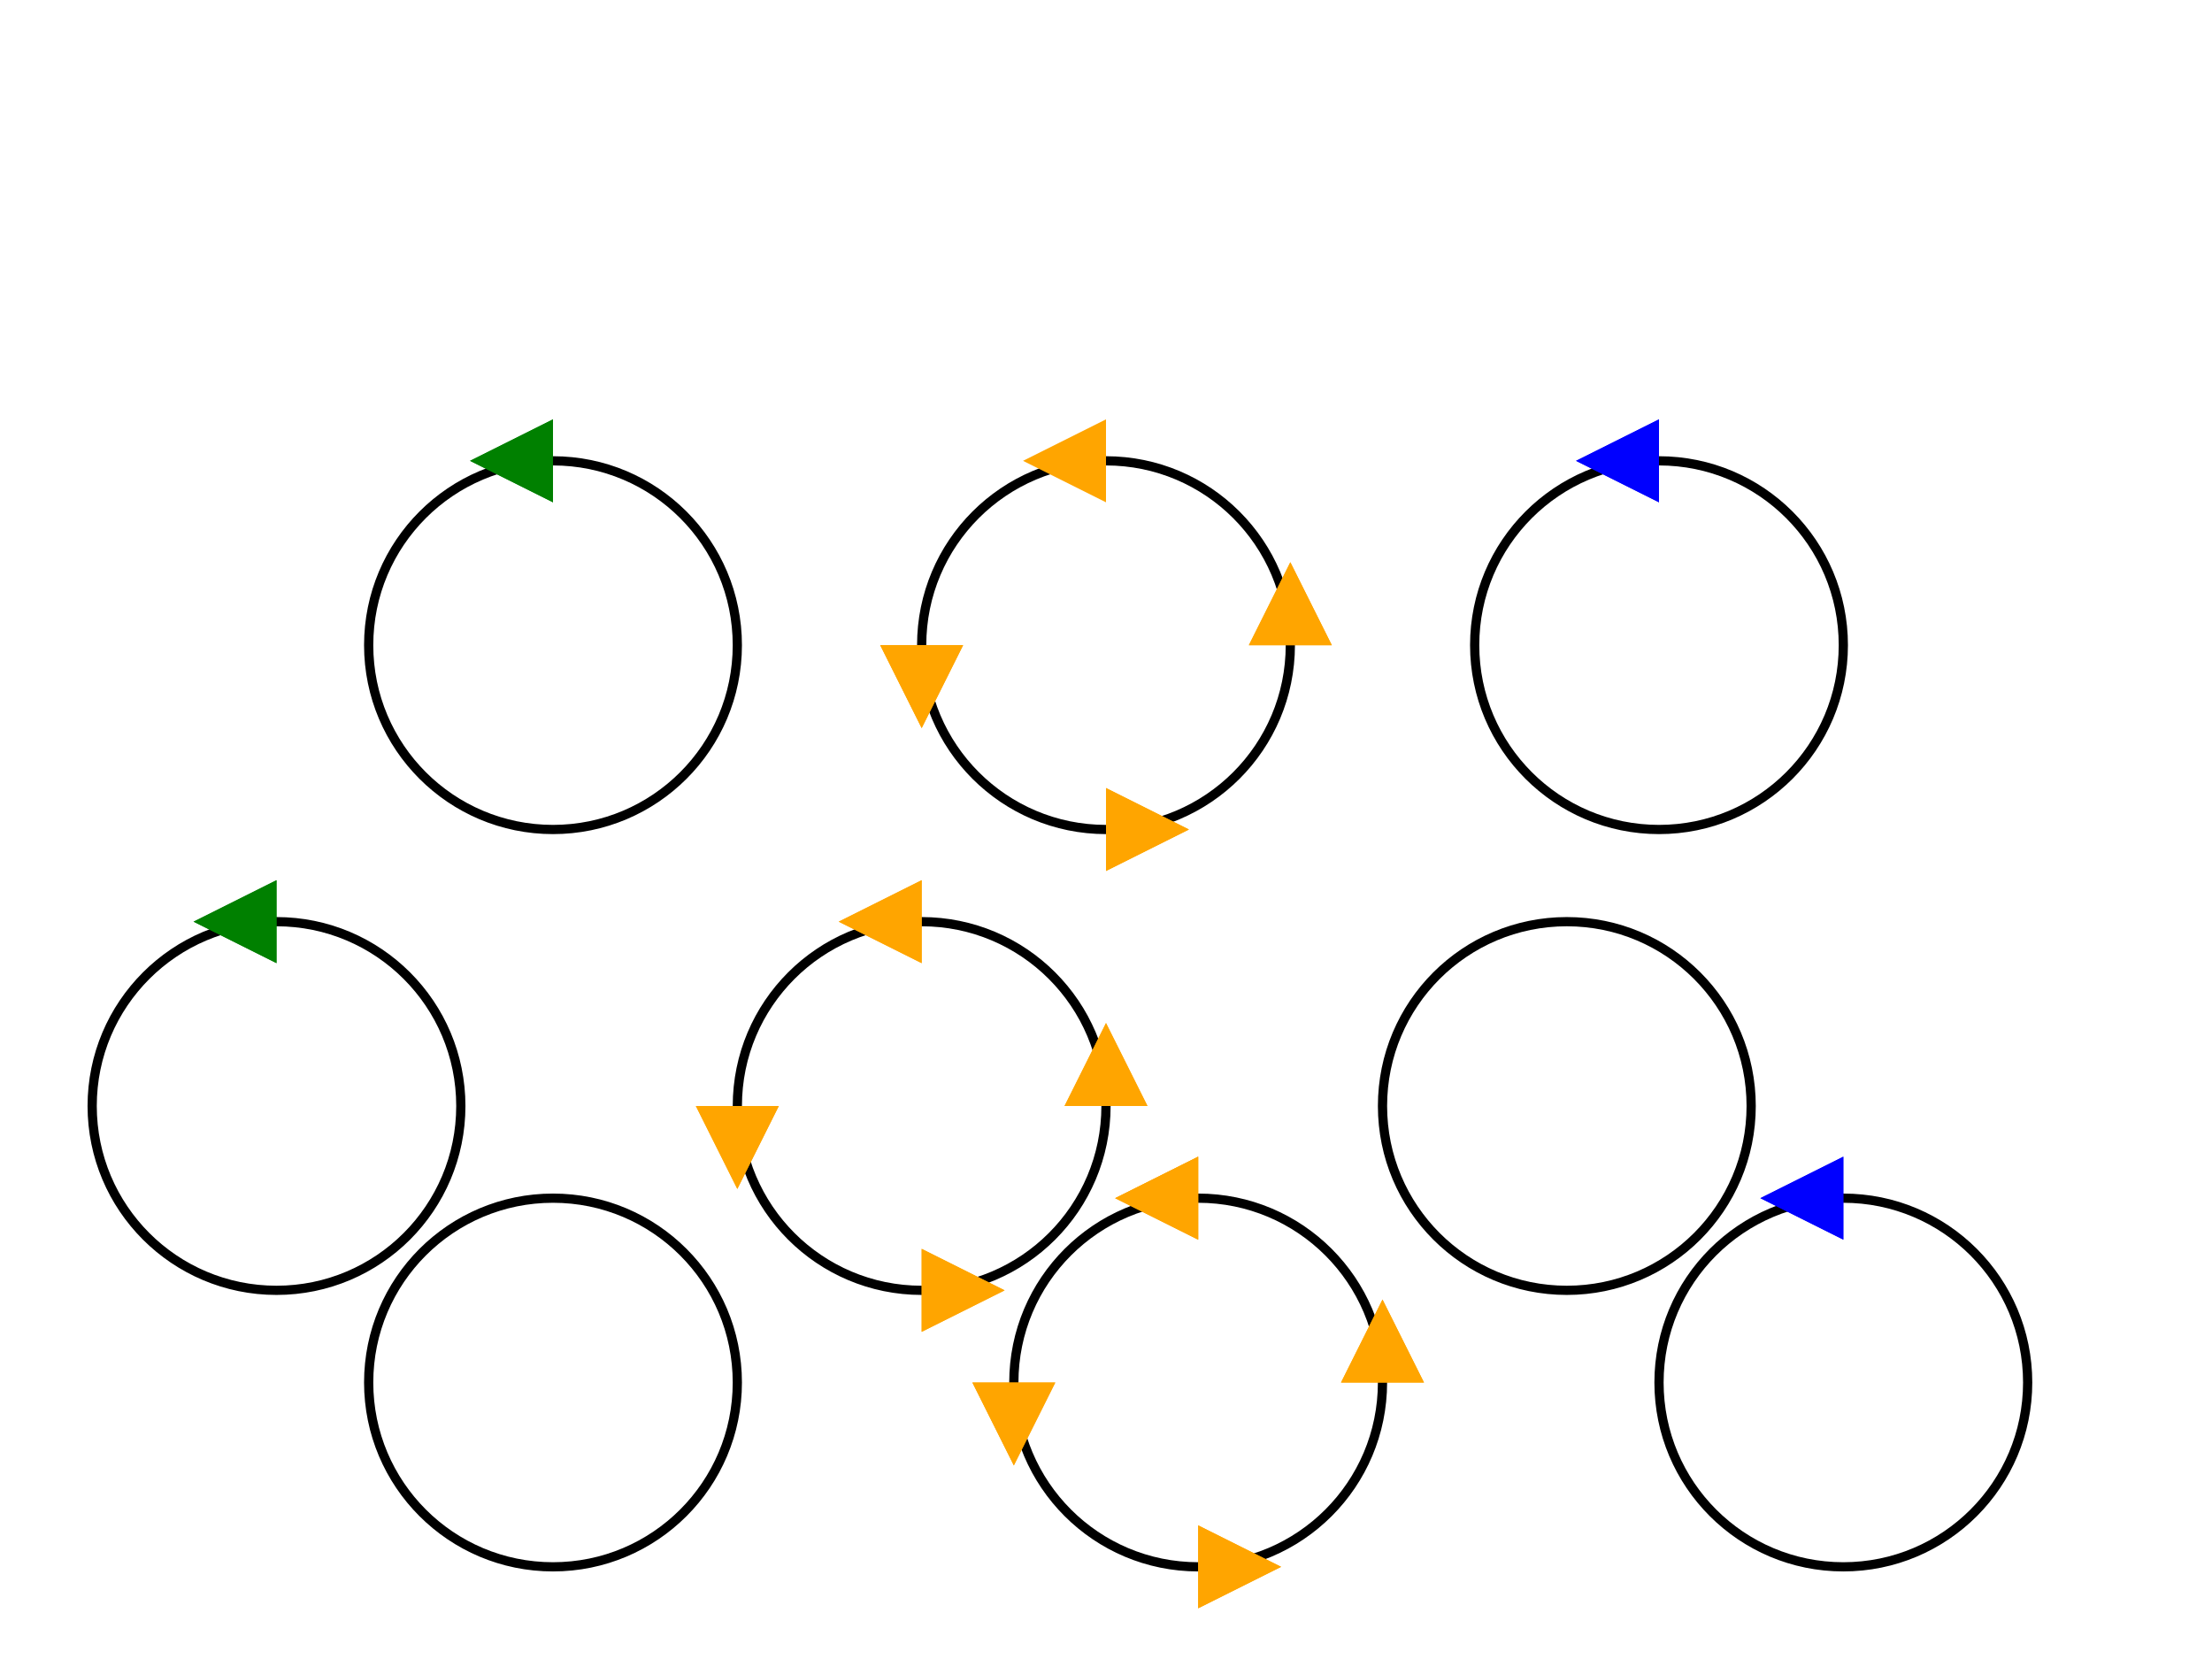
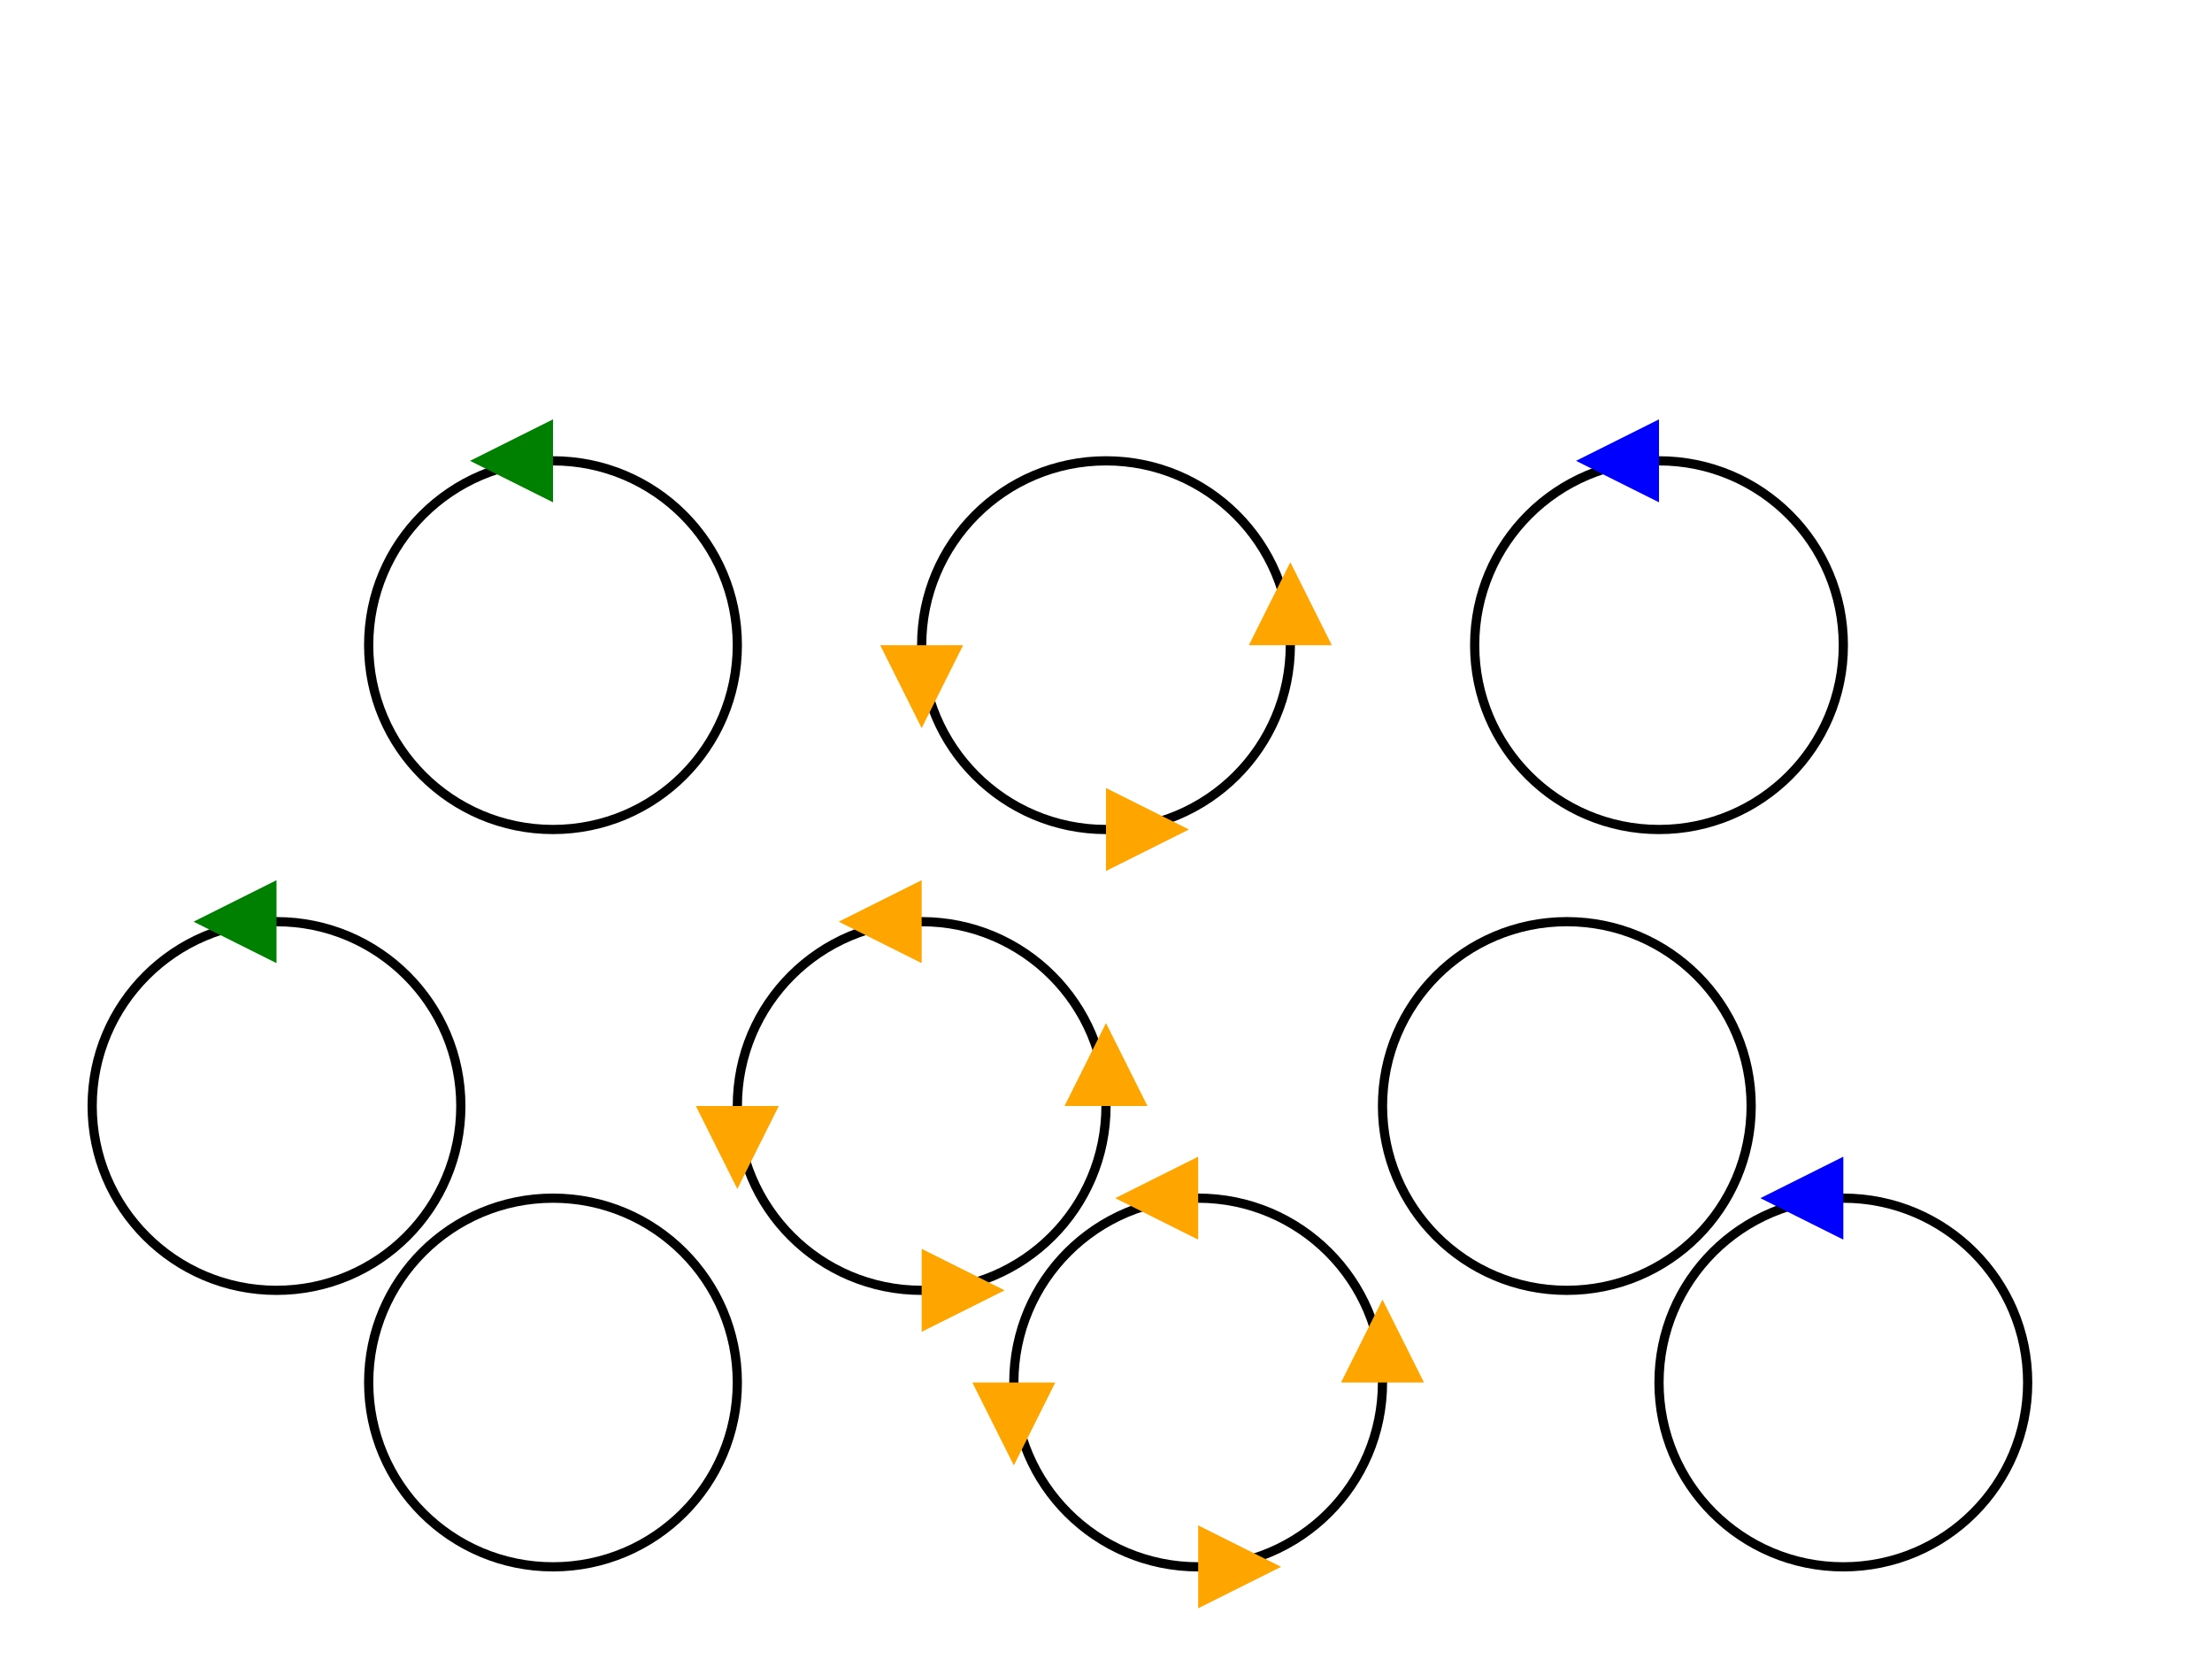
<svg xmlns="http://www.w3.org/2000/svg" xmlns:html="http://www.w3.org/1999/xhtml" id="svg-root" width="100%" height="100%" viewBox="0 0 480 360">
  <g id="testmeta">
    <html:link rel="author" title="Tavmjong Bah" href="http://tavmjong.free.fr" />
  </g>
  <defs>
    <marker id="Start" viewBox="0 0 10 10" refX="0" refY="5" markerUnits="strokeWidth" markerWidth="12" markerHeight="9" orient="auto" fill="green">
      <path d="M 0 0 L 10 5 L 0 10 z" />
    </marker>
    <marker id="Mid" viewBox="0 0 10 10" refX="0" refY="5" markerUnits="strokeWidth" markerWidth="12" markerHeight="9" orient="auto" fill="orange">
      <path d="M 0 0 L 10 5 L 0 10 z" />
    </marker>
    <marker id="End" viewBox="0 0 10 10" refX="0" refY="5" markerUnits="strokeWidth" markerWidth="12" markerHeight="9" orient="auto" fill="blue">
      <path d="M 0 0 L 10 5 L 0 10 z" />
    </marker>
  </defs>
  <g id="test-body-reference" style="fill:none;stroke:black;stroke-width:2">
-     <path d="m  120,100  a 40,40 0 0 0 -40,40  a  40,40 0 0 0 40,40 a 40,40 0 0 0 40,-40 a 40,40 0 0 0 -40,-40 z" style="marker-start:url(#Start)" />
-     <path d="m  240,100  a 40,40 0 0 0 -40,40  a  40,40 0 0 0 40,40 a 40,40 0 0 0 40,-40 a 40,40 0 0 0 -40,-40 z" style="marker-mid:url(#Mid)" />
-     <path d="m  360,100  a 40,40 0 0 0 -40,40  a  40,40 0 0 0 40,40 a 40,40 0 0 0 40,-40 a 40,40 0 0 0 -40,-40 z" style="marker-end:url(#End)" />
-     <path d="m   60,200  a 40,40 0 0 0 -40,40  a  40,40 0 0 0 40,40 a 40,40 0 0 0 40,-40 a 40,40 0 0 0 -40,-40 z m 60,60  a 40,40 0 0 0 -40,40  a  40,40 0 0 0 40,40 a 40,40 0 0 0 40,-40 a 40,40 0 0 0 -40,-40 z" style="marker-start:url(#Start)" />
-     <path d="m  200,200  a 40,40 0 0 0 -40,40  a  40,40 0 0 0 40,40 a 40,40 0 0 0 40,-40 a 40,40 0 0 0 -40,-40 z m 60,60  a 40,40 0 0 0 -40,40  a  40,40 0 0 0 40,40 a 40,40 0 0 0 40,-40 a 40,40 0 0 0 -40,-40 z" style="marker-mid:url(#Mid)" />
-     <path d="m  340,200  a 40,40 0 0 0 -40,40  a  40,40 0 0 0 40,40 a 40,40 0 0 0 40,-40 a 40,40 0 0 0 -40,-40 z m 60,60  a 40,40 0 0 0 -40,40  a  40,40 0 0 0 40,40 a 40,40 0 0 0 40,-40 a 40,40 0 0 0 -40,-40 z" style="marker-end:url(#End)" />
+     <path d="m  120,100  a 40,40 0 0 0 -40,40  a  40,40 0 0 0 40,40 a 40,40 0 0 0 40,-40 a 40,40 0 0 0 -40,-40 z" />
+     <path d="m  240,100  a 40,40 0 0 0 -40,40  a  40,40 0 0 0 40,40 a 40,40 0 0 0 40,-40 a 40,40 0 0 0 -40,-40 z" />
+     <path d="m  360,100  a 40,40 0 0 0 -40,40  a  40,40 0 0 0 40,40 a 40,40 0 0 0 40,-40 a 40,40 0 0 0 -40,-40 z" />
+     <path d="m   60,200  a 40,40 0 0 0 -40,40  a  40,40 0 0 0 40,40 a 40,40 0 0 0 40,-40 a 40,40 0 0 0 -40,-40 z m 60,60  a 40,40 0 0 0 -40,40  a  40,40 0 0 0 40,40 a 40,40 0 0 0 40,-40 a 40,40 0 0 0 -40,-40 z" />
+     <path d="m  200,200  a 40,40 0 0 0 -40,40  a  40,40 0 0 0 40,40 a 40,40 0 0 0 40,-40 a 40,40 0 0 0 -40,-40 z m 60,60  a 40,40 0 0 0 -40,40  a  40,40 0 0 0 40,40 a 40,40 0 0 0 40,-40 a 40,40 0 0 0 -40,-40 z" />
+     <path d="m  340,200  a 40,40 0 0 0 -40,40  a  40,40 0 0 0 40,40 a 40,40 0 0 0 40,-40 a 40,40 0 0 0 -40,-40 z m 60,60  a 40,40 0 0 0 -40,40  a  40,40 0 0 0 40,40 a 40,40 0 0 0 40,-40 a 40,40 0 0 0 -40,-40 z" />
    <path d="m 120,100 -40,  0" style="stroke:none;marker-start:url(#Start)" />
    <path d="m 200,140   0, 40" style="stroke:none;marker-start:url(#Mid)" />
    <path d="m 240,180  40,  0" style="stroke:none;marker-start:url(#Mid)" />
    <path d="m 280,140   0,-40" style="stroke:none;marker-start:url(#Mid)" />
    <path d="m 360,100 -40,  0" style="stroke:none;marker-start:url(#End)" />
    <path d="m  60,200 -40,  0" style="stroke:none;marker-start:url(#Start)" />
    <path d="m 160,240   0, 40" style="stroke:none;marker-start:url(#Mid)" />
    <path d="m 200,280  40,  0" style="stroke:none;marker-start:url(#Mid)" />
    <path d="m 240,240   0,-40" style="stroke:none;marker-start:url(#Mid)" />
    <path d="m 200,200 -40,  0" style="stroke:none;marker-start:url(#Mid)" />
    <path d="m 220,300   0, 40" style="stroke:none;marker-start:url(#Mid)" />
    <path d="m 260,340  40,  0" style="stroke:none;marker-start:url(#Mid)" />
    <path d="m 300,300   0,-40" style="stroke:none;marker-start:url(#Mid)" />
    <path d="m 260,260 -40,  0" style="stroke:none;marker-start:url(#Mid)" />
    <path d="m 400,260 -40,  0" style="stroke:none;marker-start:url(#End)" />
  </g>
</svg>
